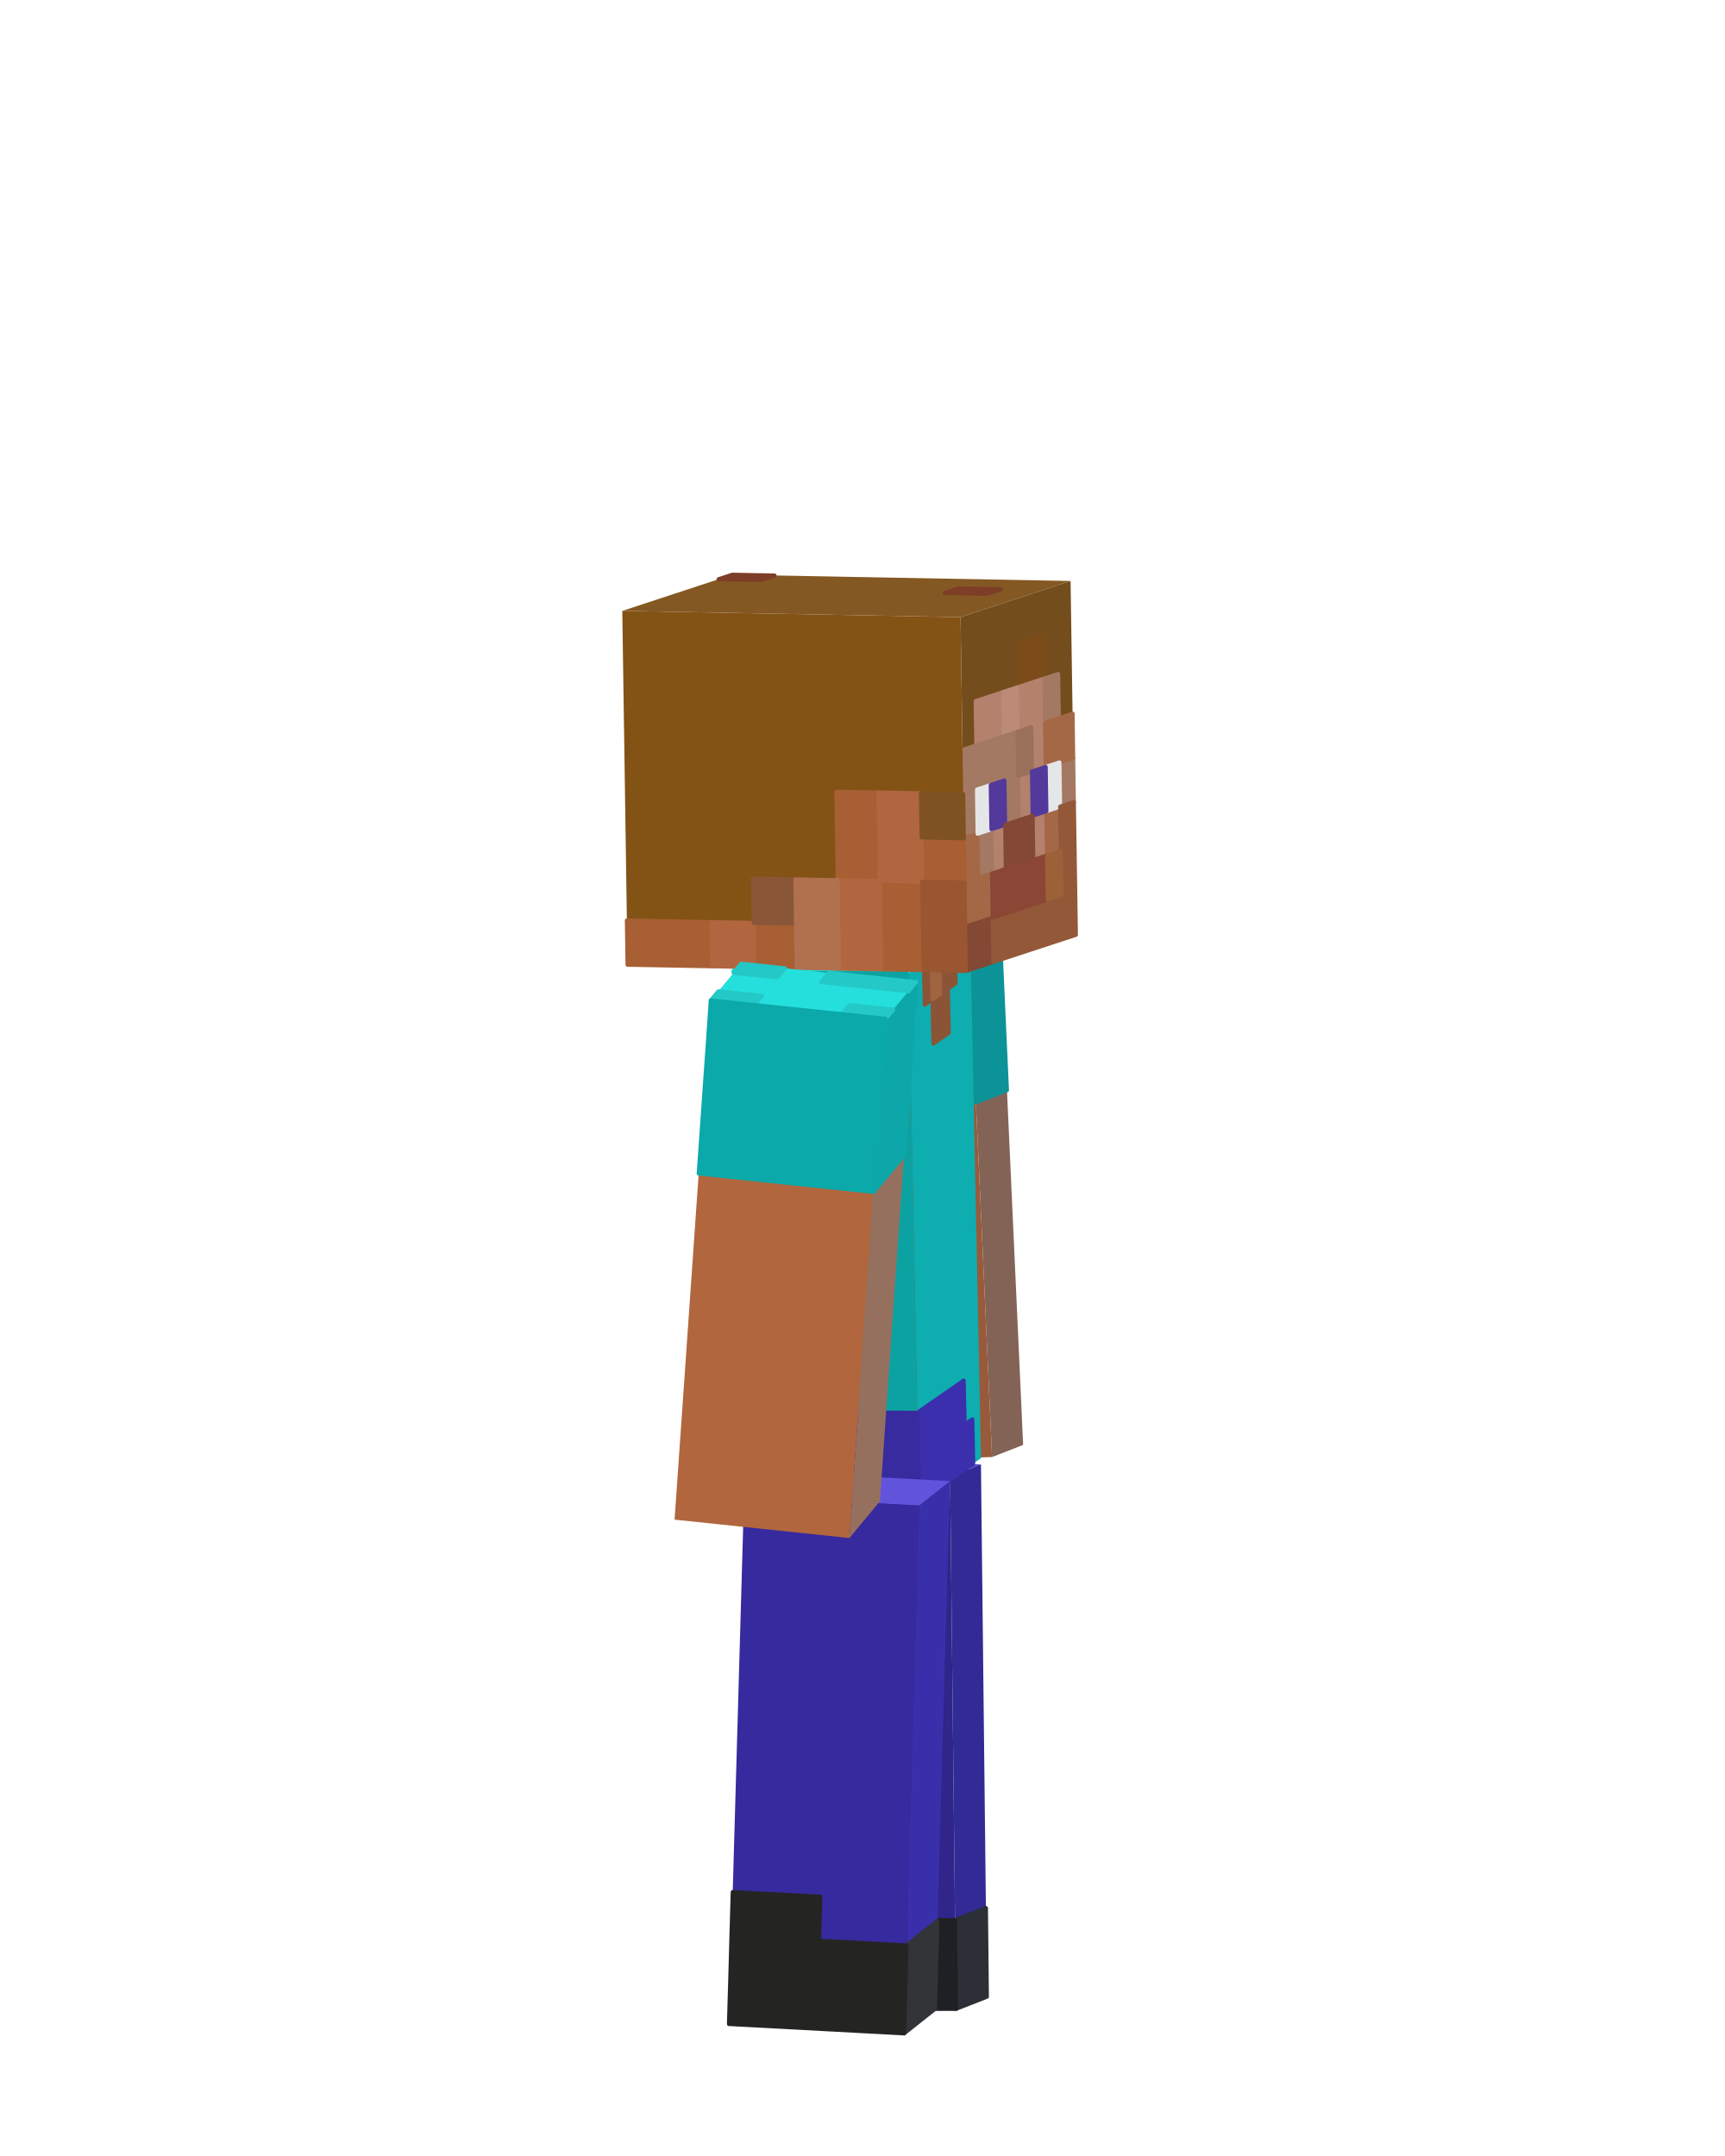
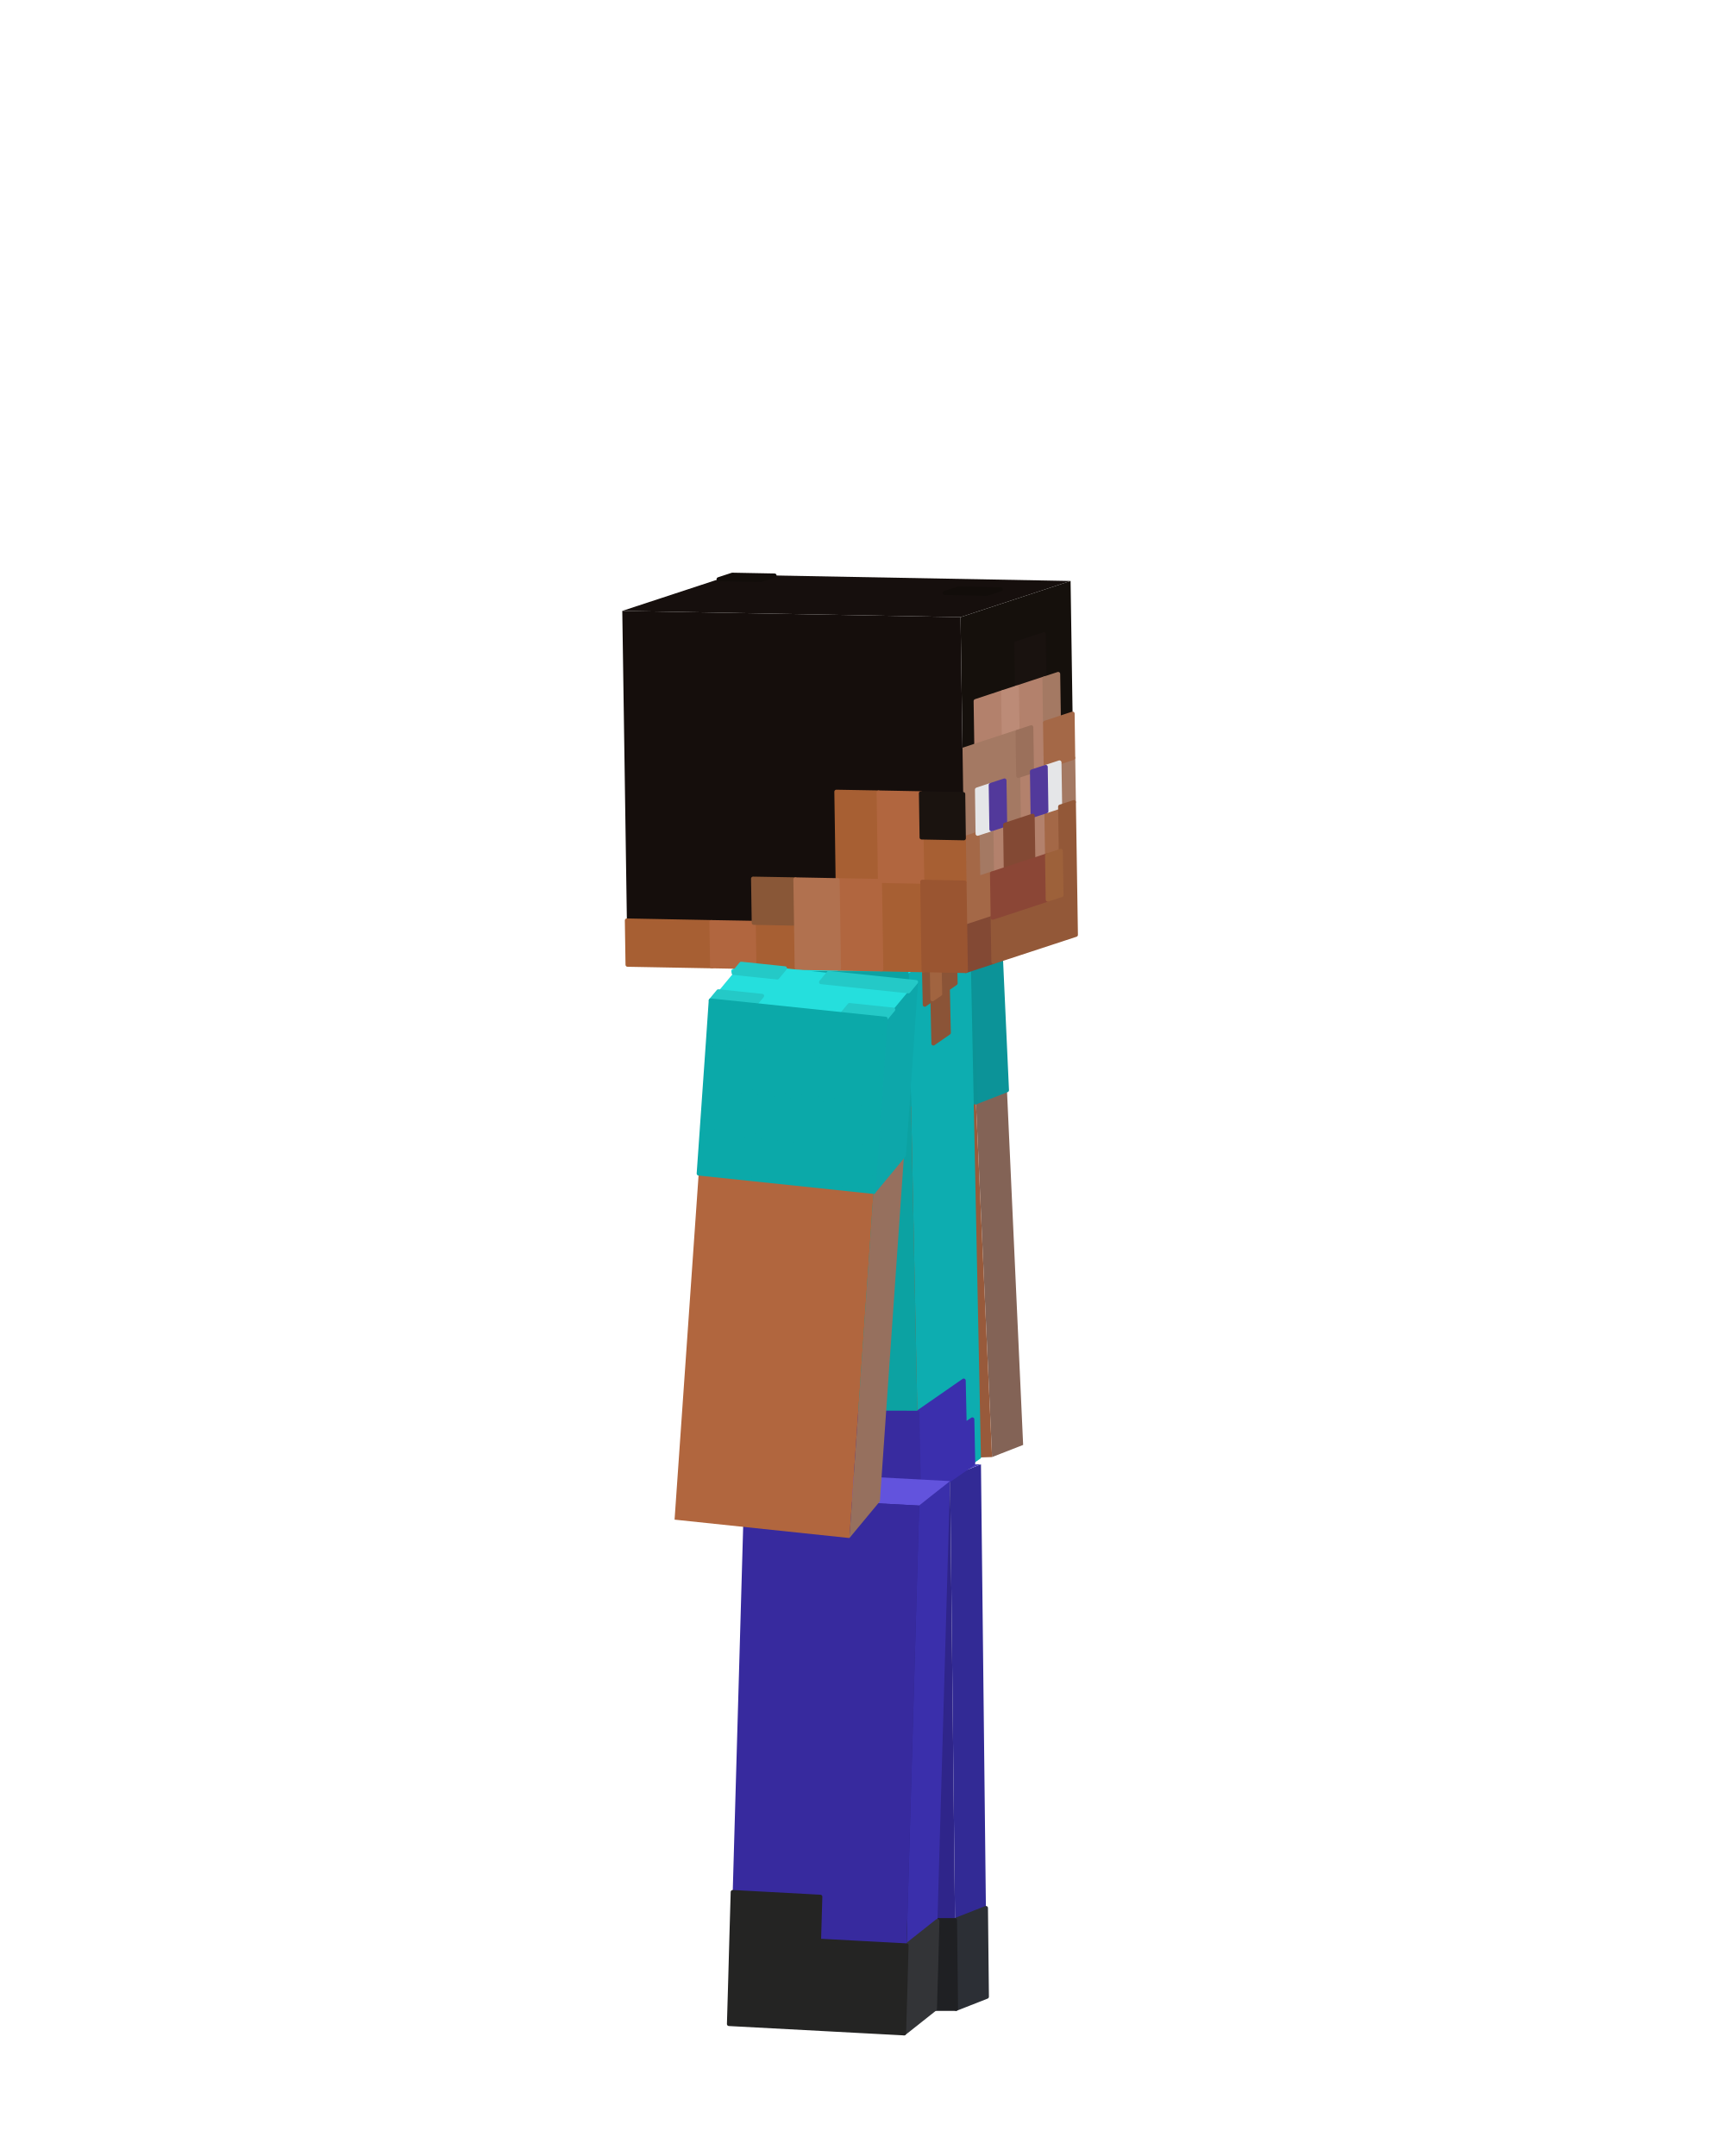
<svg xmlns="http://www.w3.org/2000/svg" viewBox="0 0 256 320" width="256" height="320" role="img" aria-labelledby="idle-b-title">
  <g id="steve">
    <g id="arm-left" aria-label="Left arm">
      <g class="face" data-face="front">
        <path fill="#836356" d="M143.63 137.29L148.24 135.49L151.84 214.46L147.23 216.26Z" />
        <path fill="#0c9398" stroke="#0c9398" stroke-width=".6" stroke-linejoin="round" d="M143.63 137.29L148.24 135.49L148.54 142.07L143.93 143.87ZM143.93 143.87L148.54 142.07L148.84 148.65L144.23 150.45ZM144.23 150.45L148.84 148.65L149.14 155.23L144.53 157.03ZM144.53 157.03L149.14 155.23L149.44 161.81L144.83 163.61Z" />
      </g>
      <g class="face" data-face="top">
        <path fill="#0dbabd" d="M117.67 138.18L122.27 136.38L148.24 135.49L143.63 137.29Z" />
        <path fill="#0da5a8" stroke="#0da5a8" stroke-width=".6" stroke-linejoin="round" d="M117.67 138.18L118.82 137.73L125.31 137.51L124.16 137.96ZM121.12 136.83L122.27 136.38L128.76 136.16L127.61 136.61ZM130.65 137.74L131.8 137.29L138.29 137.06L137.14 137.51ZM137.14 137.51L138.29 137.06L144.78 136.84L143.63 137.29ZM140.6 136.16L141.75 135.71L148.24 135.49L147.09 135.94Z" />
      </g>
      <g class="face" data-face="nx">
        <path fill="#985a3b" d="M117.67 138.18L143.63 137.29L147.23 216.26L121.27 217.15Z" />
        <path fill="#0b9396" stroke="#0b9396" stroke-width=".6" stroke-linejoin="round" d="M117.67 138.18L143.63 137.29L143.93 143.87L117.97 144.76ZM117.97 144.76L143.93 143.87L144.23 150.45L118.27 151.35ZM118.27 151.35L144.23 150.45L144.53 157.03L118.57 157.93ZM118.57 157.93L144.53 157.03L144.83 163.61L118.87 164.51Z" />
      </g>
    </g>
    <g id="leg-left" aria-label="Left leg">
      <g class="face" data-face="front">
        <path fill="#322a95" d="M141 219.14L145.58 217.34L146.46 296.36L141.88 298.16Z" />
        <path fill="#2c2f35" stroke="#2c2f35" stroke-width=".6" stroke-linejoin="round" d="M141.73 284.99L146.32 283.19L146.39 289.78L141.81 291.57ZM141.81 291.57L146.39 289.78L146.46 296.36L141.88 298.16Z" />
      </g>
      <g class="face" data-face="top">
        <path fill="#4b40be" d="M115 219.12L119.58 217.32L145.58 217.34L141 219.14Z" />
      </g>
      <g class="face" data-face="nx">
        <path fill="#2f258a" d="M115 219.12L141 219.14L141.88 298.16L115.88 298.14Z" />
        <path fill="#1f2023" stroke="#1f2023" stroke-width=".6" stroke-linejoin="round" d="M115.66 278.39L128.66 278.4L128.74 284.98L115.74 284.97ZM115.74 284.97L141.73 284.99L141.81 291.57L115.81 291.56ZM115.81 291.56L141.81 291.57L141.88 298.16L115.88 298.14Z" />
      </g>
    </g>
    <g id="torso" aria-label="Torso">
      <g class="face" data-face="front">
        <path fill="#0dadb0" d="M134.81 144.15L143.98 137.8L145.58 216.43L136.41 222.78Z" />
        <path fill="#8b5437" stroke="#8b5437" stroke-width=".6" stroke-linejoin="round" d="M137.1 142.57L138.25 141.77L138.38 148.32L137.24 149.12ZM139.4 140.98L141.69 139.39L141.82 145.94L139.53 147.53ZM138.38 148.32L140.67 146.74L140.81 153.29L138.52 154.88Z" />
        <path fill="#a16440" stroke="#a16440" stroke-width=".6" stroke-linejoin="round" d="M138.25 141.77L139.4 140.98L139.53 147.53L138.38 148.32Z" />
        <path fill="#3b2fad" stroke="#3b2fad" stroke-width=".6" stroke-linejoin="round" d="M136.15 209.68L143.02 204.91L143.16 211.46L136.28 216.23ZM136.28 216.23L144.3 210.67L144.43 217.22L136.41 222.78Z" />
      </g>
      <g class="face" data-face="top">
        <path fill="#a15d39" d="M108.82 144.13L117.99 137.78L143.98 137.8L134.81 144.15Z" />
        <path fill="#18dedd" stroke="#18dedd" stroke-width=".6" stroke-linejoin="round" d="M108.82 144.13L109.96 143.34L116.46 143.34L115.32 144.14ZM116.84 138.58L117.99 137.78L124.48 137.79L123.34 138.58ZM115.32 144.14L116.46 143.34L122.96 143.35L121.82 144.14ZM123.34 138.58L124.48 137.79L130.98 137.79L129.84 138.59ZM121.82 144.14L122.96 143.35L129.46 143.35L128.31 144.15ZM129.84 138.59L130.98 137.79L137.48 137.8L136.33 138.59ZM128.31 144.15L129.46 143.35L135.96 143.36L134.81 144.15ZM136.33 138.59L137.48 137.8L143.98 137.8L142.83 138.6Z" />
      </g>
      <g class="face" data-face="nx">
        <path fill="#0ca2a2" d="M108.82 144.13L134.81 144.15L136.41 222.78L110.42 222.76Z" />
        <path fill="#382b9f" stroke="#382b9f" stroke-width=".6" stroke-linejoin="round" d="M110.15 209.65L136.15 209.68L136.28 216.23L110.29 216.21ZM110.29 216.21L136.28 216.23L136.41 222.78L110.42 222.76Z" />
      </g>
    </g>
    <g id="leg-right" aria-label="Right leg">
      <g class="face" data-face="front">
        <path fill="#3a2fab" d="M136.41 223.46L140.99 219.83L138.75 298.17L134.17 301.8Z" />
        <path fill="#333437" stroke="#333437" stroke-width=".6" stroke-linejoin="round" d="M134.54 288.74L139.12 285.11L138.94 291.64L134.36 295.27ZM134.36 295.27L138.94 291.64L138.75 298.17L134.17 301.8Z" />
      </g>
      <g class="face" data-face="top">
        <path fill="#6253dd" d="M110.42 222.07L115 218.44L140.99 219.83L136.41 223.46Z" />
      </g>
      <g class="face" data-face="nx">
        <path fill="#372a9e" d="M110.42 222.07L136.41 223.46L134.17 301.8L108.18 300.41Z" />
        <path fill="#242423" stroke="#242423" stroke-width=".6" stroke-linejoin="round" d="M108.74 280.82L121.74 281.52L121.55 288.05L108.55 287.35ZM108.55 287.35L134.54 288.74L134.36 295.27L108.37 293.88ZM108.37 293.88L134.36 295.27L134.17 301.8L108.18 300.41Z" />
      </g>
    </g>
    <g id="head" aria-label="Head">
      <g class="face" data-face="top">
-         <path fill="#845823" d="M92.35 90.67L108.68 85.3L158.88 86.23L142.55 91.6Z" />
-         <path fill="#7d3d27" stroke="#7d3d27" stroke-width=".6" stroke-linejoin="round" d="M106.64 85.97L108.68 85.3L114.95 85.42L112.91 86.09ZM140.21 88.01L142.25 87.34L148.53 87.46L146.48 88.13Z" />
+         <path fill="#160f0d" d="M92.35 90.67L108.68 85.3L158.88 86.23L142.55 91.6Z" />
+         <path fill="#120d0a" stroke="#120d0a" stroke-width=".6" stroke-linejoin="round" d="M106.64 85.97L108.68 85.3L114.95 85.42L112.91 86.09ZM140.21 88.01L142.25 87.34L148.53 87.46L146.48 88.13Z" />
      </g>
      <g class="face" data-face="front">
-         <path fill="#734d1c" d="M142.55 91.6L158.88 86.23L159.67 138.75L143.34 144.12Z" />
-         <path fill="#7c4b1a" stroke="#7c4b1a" stroke-width=".6" stroke-linejoin="round" d="M150.82 95.48L154.9 94.14L155 100.7L150.91 102.04Z" />
+         <path fill="#15100c" d="M142.55 91.6L158.88 86.23L159.67 138.75L143.34 144.12Z" />
+         <path fill="#19120f" stroke="#19120f" stroke-width=".6" stroke-linejoin="round" d="M150.82 95.48L154.9 94.14L155 100.7L150.91 102.04Z" />
        <path fill="#b3816c" stroke="#b3816c" stroke-width=".6" stroke-linejoin="round" d="M144.79 104.06L148.87 102.71L148.97 109.28L144.89 110.62ZM150.91 102.04L155 100.7L155.09 107.27L151.01 108.61ZM153.05 107.94L155.09 107.27L155.19 113.83L153.15 114.5ZM151.11 115.17L153.15 114.5L153.25 121.07L151.21 121.74ZM147.13 123.08L149.17 122.41L149.26 128.97L147.22 129.64ZM153.25 121.07L155.29 120.4L155.39 126.96L153.35 127.63Z" />
        <path fill="#bc8b77" stroke="#bc8b77" stroke-width=".6" stroke-linejoin="round" d="M148.87 102.71L150.91 102.04L151.01 108.61L148.97 109.28Z" />
        <path fill="#a47963" stroke="#a47963" stroke-width=".6" stroke-linejoin="round" d="M155 100.7L157.04 100.03L157.14 106.59L155.09 107.27ZM142.85 111.29L151.01 108.61L151.11 115.17L142.95 117.86ZM142.95 117.86L144.99 117.19L145.08 123.75L143.04 124.42ZM149.07 115.84L151.11 115.17L151.21 121.74L149.17 122.41ZM157.23 113.16L159.27 112.49L159.37 119.05L157.33 119.72ZM145.08 123.75L147.13 123.08L147.22 129.64L145.18 130.31Z" />
        <path fill="#9b705b" stroke="#9b705b" stroke-width=".6" stroke-linejoin="round" d="M151.01 108.61L153.05 107.94L153.15 114.5L151.11 115.17Z" />
        <path fill="#a46847" stroke="#a46847" stroke-width=".6" stroke-linejoin="round" d="M155.09 107.27L159.18 105.92L159.27 112.49L155.19 113.83ZM143.04 124.42L145.08 123.75L145.18 130.31L143.14 130.99ZM155.29 120.4L157.33 119.72L157.43 126.29L155.39 126.96ZM143.14 130.99L147.22 129.64L147.32 136.21L143.24 137.55Z" />
        <path fill="#e5e6e8" stroke="#e5e6e8" stroke-width=".6" stroke-linejoin="round" d="M144.99 117.19L147.03 116.51L147.13 123.08L145.08 123.75ZM155.19 113.83L157.23 113.16L157.33 119.72L155.29 120.4Z" />
        <path fill="#52399b" stroke="#52399b" stroke-width=".6" stroke-linejoin="round" d="M147.03 116.51L149.07 115.84L149.17 122.41L147.13 123.08ZM153.15 114.5L155.19 113.83L155.29 120.4L153.25 121.07Z" />
        <path fill="#834934" stroke="#834934" stroke-width=".6" stroke-linejoin="round" d="M149.17 122.41L153.25 121.07L153.35 127.63L149.26 128.97ZM143.24 137.55L147.32 136.21L147.42 142.77L143.34 144.12Z" />
        <path fill="#935838" stroke="#935838" stroke-width=".6" stroke-linejoin="round" d="M157.33 119.72L159.37 119.05L159.47 125.62L157.43 126.29ZM157.43 126.29L159.47 125.62L159.57 132.18L157.53 132.85ZM147.32 136.21L159.57 132.18L159.67 138.75L147.42 142.77Z" />
        <path fill="#8b4636" stroke="#8b4636" stroke-width=".6" stroke-linejoin="round" d="M147.22 129.64L155.39 126.96L155.49 133.52L147.32 136.21Z" />
        <path fill="#9d613a" stroke="#9d613a" stroke-width=".6" stroke-linejoin="round" d="M155.39 126.96L157.43 126.29L157.53 132.85L155.49 133.52Z" />
      </g>
      <g class="face" data-face="nx">
-         <path fill="#835315" d="M92.35 90.67L142.55 91.6L143.34 144.12L93.13 143.19Z" />
+         <path fill="#150e0c" d="M92.35 90.67L142.55 91.6L143.34 144.12L93.13 143.19Z" />
        <path fill="#a75f33" stroke="#a75f33" stroke-width=".6" stroke-linejoin="round" d="M124.12 117.51L130.39 117.62L130.49 124.19L124.22 124.07ZM124.22 124.07L130.49 124.19L130.59 130.75L124.31 130.64ZM136.77 124.3L143.04 124.42L143.14 130.99L136.87 130.87ZM130.59 130.75L136.87 130.87L136.96 137.43L130.69 137.32ZM93.03 136.62L105.58 136.86L105.68 143.42L93.13 143.19ZM111.86 136.97L118.14 137.09L118.23 143.65L111.96 143.54ZM130.69 137.32L136.96 137.43L137.06 144L130.79 143.88Z" />
        <path fill="#b1663f" stroke="#b1663f" stroke-width=".6" stroke-linejoin="round" d="M130.39 117.62L136.67 117.74L136.77 124.3L130.49 124.19ZM130.49 124.19L136.77 124.3L136.87 130.87L130.59 130.75ZM124.31 130.64L130.59 130.75L130.69 137.32L124.41 137.2ZM105.58 136.86L111.86 136.97L111.96 143.54L105.68 143.42ZM124.41 137.2L130.69 137.32L130.79 143.88L124.51 143.77Z" />
-         <path fill="#7e5221" stroke="#7e5221" stroke-width=".6" stroke-linejoin="round" d="M136.67 117.74L142.95 117.86L143.04 124.42L136.77 124.3Z" />
+         <path fill="#1a130f" stroke="#1a130f" stroke-width=".6" stroke-linejoin="round" d="M136.67 117.74L142.95 117.86L143.04 124.42L136.77 124.3Z" />
        <path fill="#895737" stroke="#895737" stroke-width=".6" stroke-linejoin="round" d="M111.76 130.41L118.04 130.52L118.14 137.09L111.86 136.97Z" />
        <path fill="#b1714f" stroke="#b1714f" stroke-width=".6" stroke-linejoin="round" d="M118.04 130.52L124.31 130.64L124.41 137.2L118.14 137.09ZM118.14 137.09L124.41 137.2L124.51 143.77L118.23 143.65Z" />
        <path fill="#9a5531" stroke="#9a5531" stroke-width=".6" stroke-linejoin="round" d="M136.87 130.87L143.14 130.99L143.24 137.55L136.96 137.43ZM136.96 137.43L143.24 137.55L143.34 144.12L137.06 144Z" />
      </g>
    </g>
    <g id="arm-right" aria-label="Right arm">
      <g class="face" data-face="front">
        <path fill="#96705e" d="M131.43 151.21L135.95 145.76L130.58 222.83L126.06 228.28Z" />
        <path fill="#0da7aa" stroke="#0da7aa" stroke-width=".6" stroke-linejoin="round" d="M131.43 151.21L135.95 145.76L135.5 152.19L130.98 157.63ZM130.98 157.63L135.5 152.19L135.06 158.61L130.54 164.06ZM130.54 164.06L135.06 158.61L134.61 165.03L130.09 170.48ZM130.09 170.48L134.61 165.03L134.16 171.45L129.64 176.9Z" />
      </g>
      <g class="face" data-face="top">
        <path fill="#25dfdd" d="M105.48 148.49L110 143.04L135.95 145.76L131.43 151.21Z" />
        <path fill="#24c9c7" stroke="#24c9c7" stroke-width=".6" stroke-linejoin="round" d="M105.48 148.49L106.61 147.13L113.1 147.81L111.97 149.17ZM108.87 144.4L110 143.04L116.49 143.72L115.36 145.08ZM121.85 145.77L122.98 144.4L129.46 145.08L128.33 146.45ZM124.94 150.53L126.07 149.17L132.56 149.85L131.43 151.21ZM128.33 146.45L129.46 145.08L135.95 145.76L134.82 147.13Z" />
      </g>
      <g class="face" data-face="nx">
        <path fill="#b1663e" d="M105.48 148.49L131.43 151.21L126.06 228.28L100.11 225.55Z" />
        <path fill="#0ba9a9" stroke="#0ba9a9" stroke-width=".6" stroke-linejoin="round" d="M105.48 148.49L131.43 151.21L130.98 157.63L105.04 154.91ZM105.04 154.91L130.98 157.63L130.54 164.06L104.59 161.33ZM104.59 161.33L130.54 164.06L130.09 170.48L104.14 167.76ZM104.14 167.76L130.09 170.48L129.64 176.9L103.69 174.18Z" />
      </g>
    </g>
  </g>
</svg>
